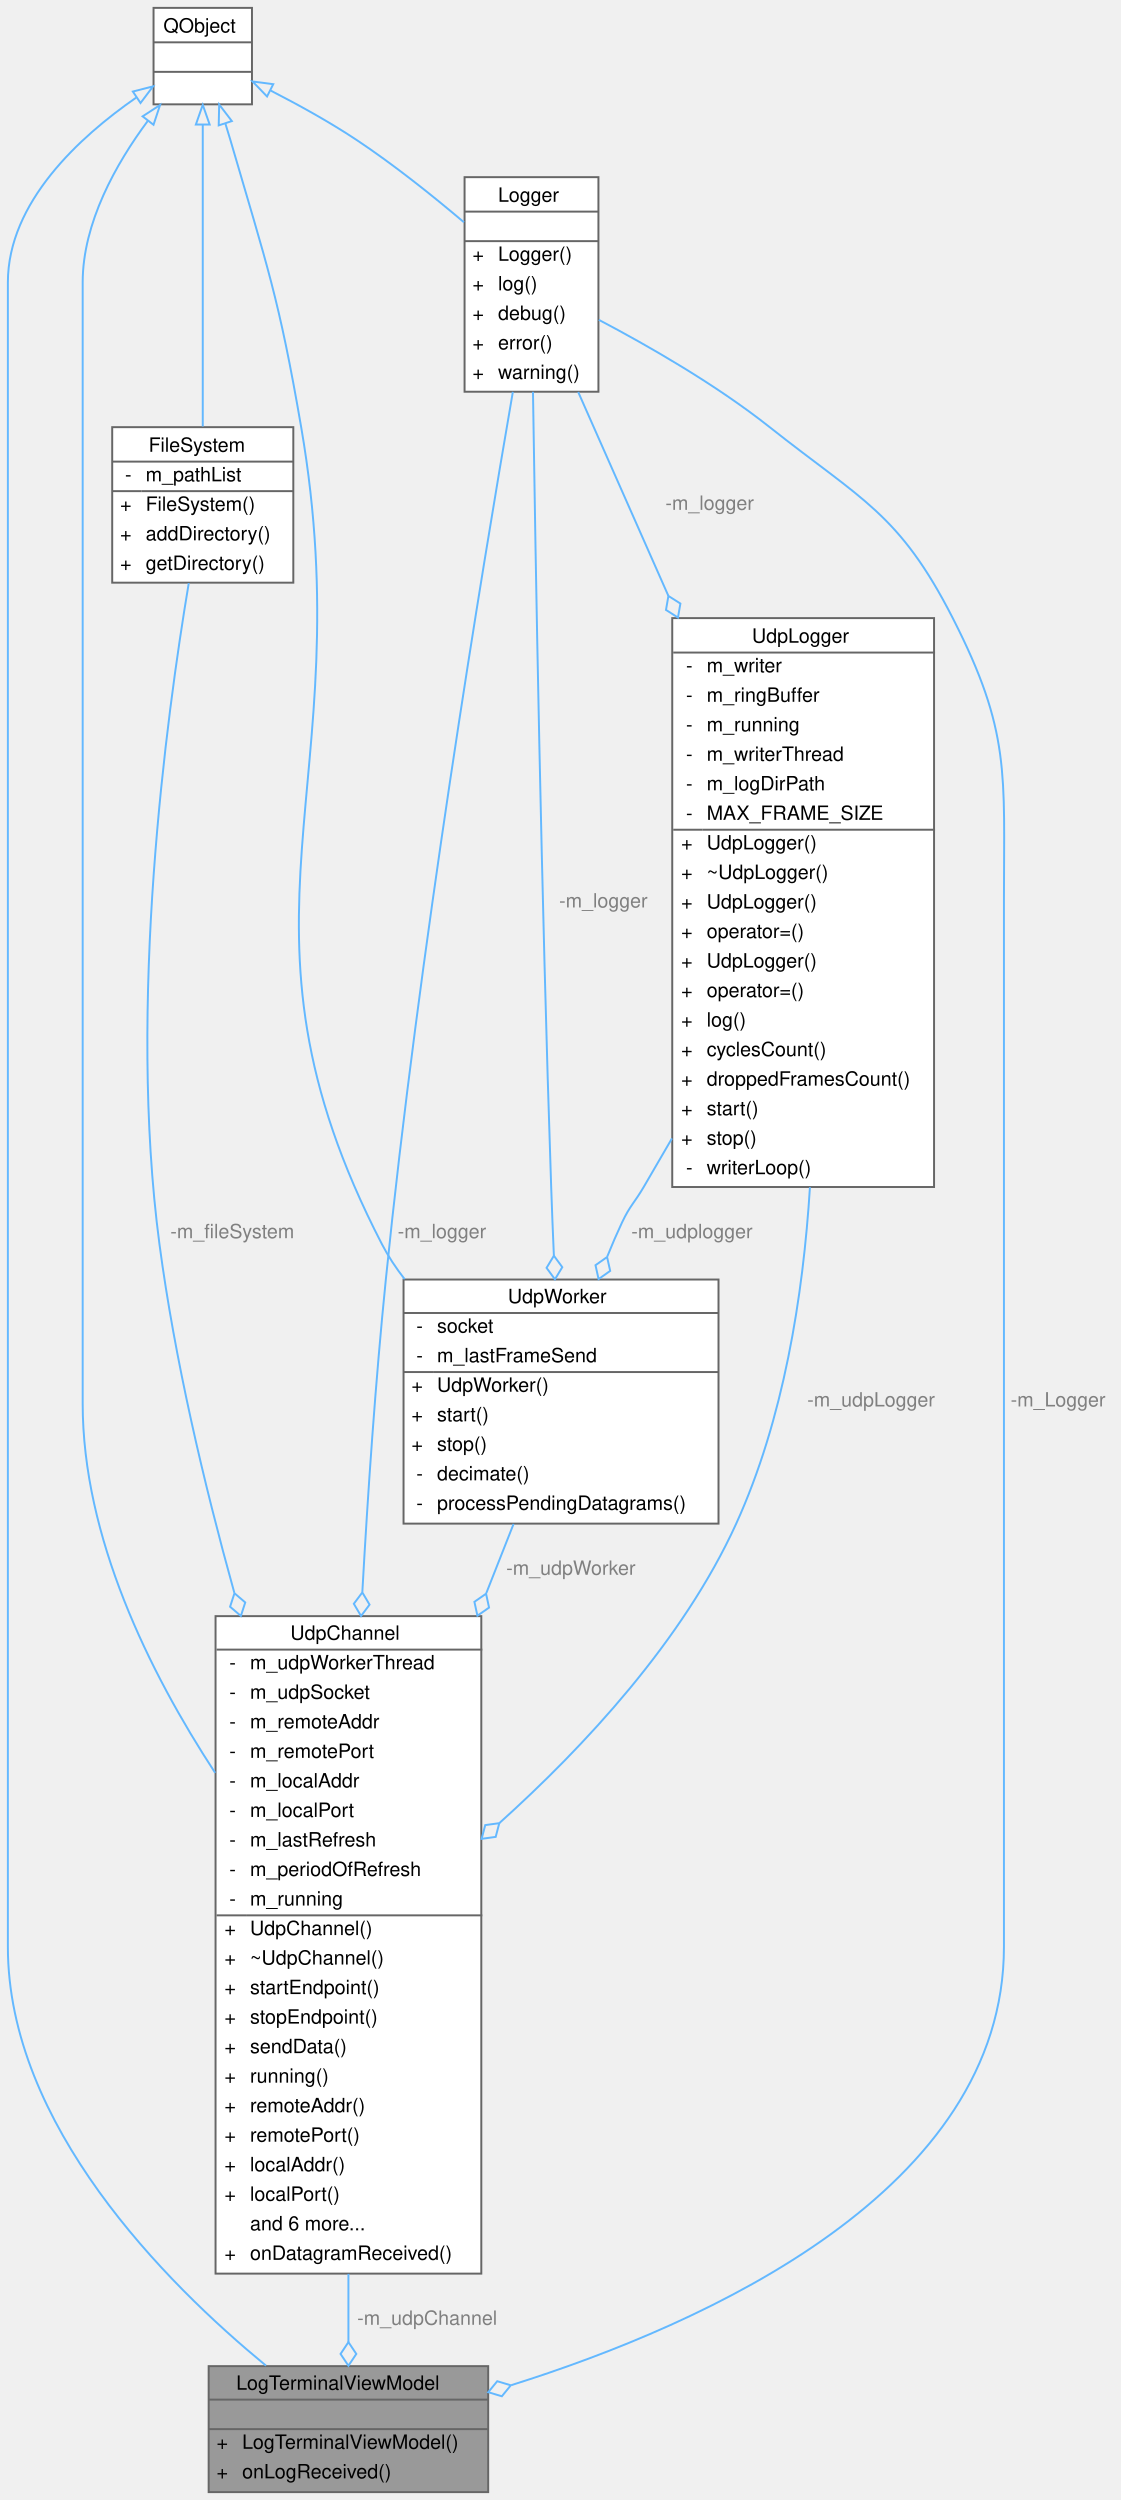
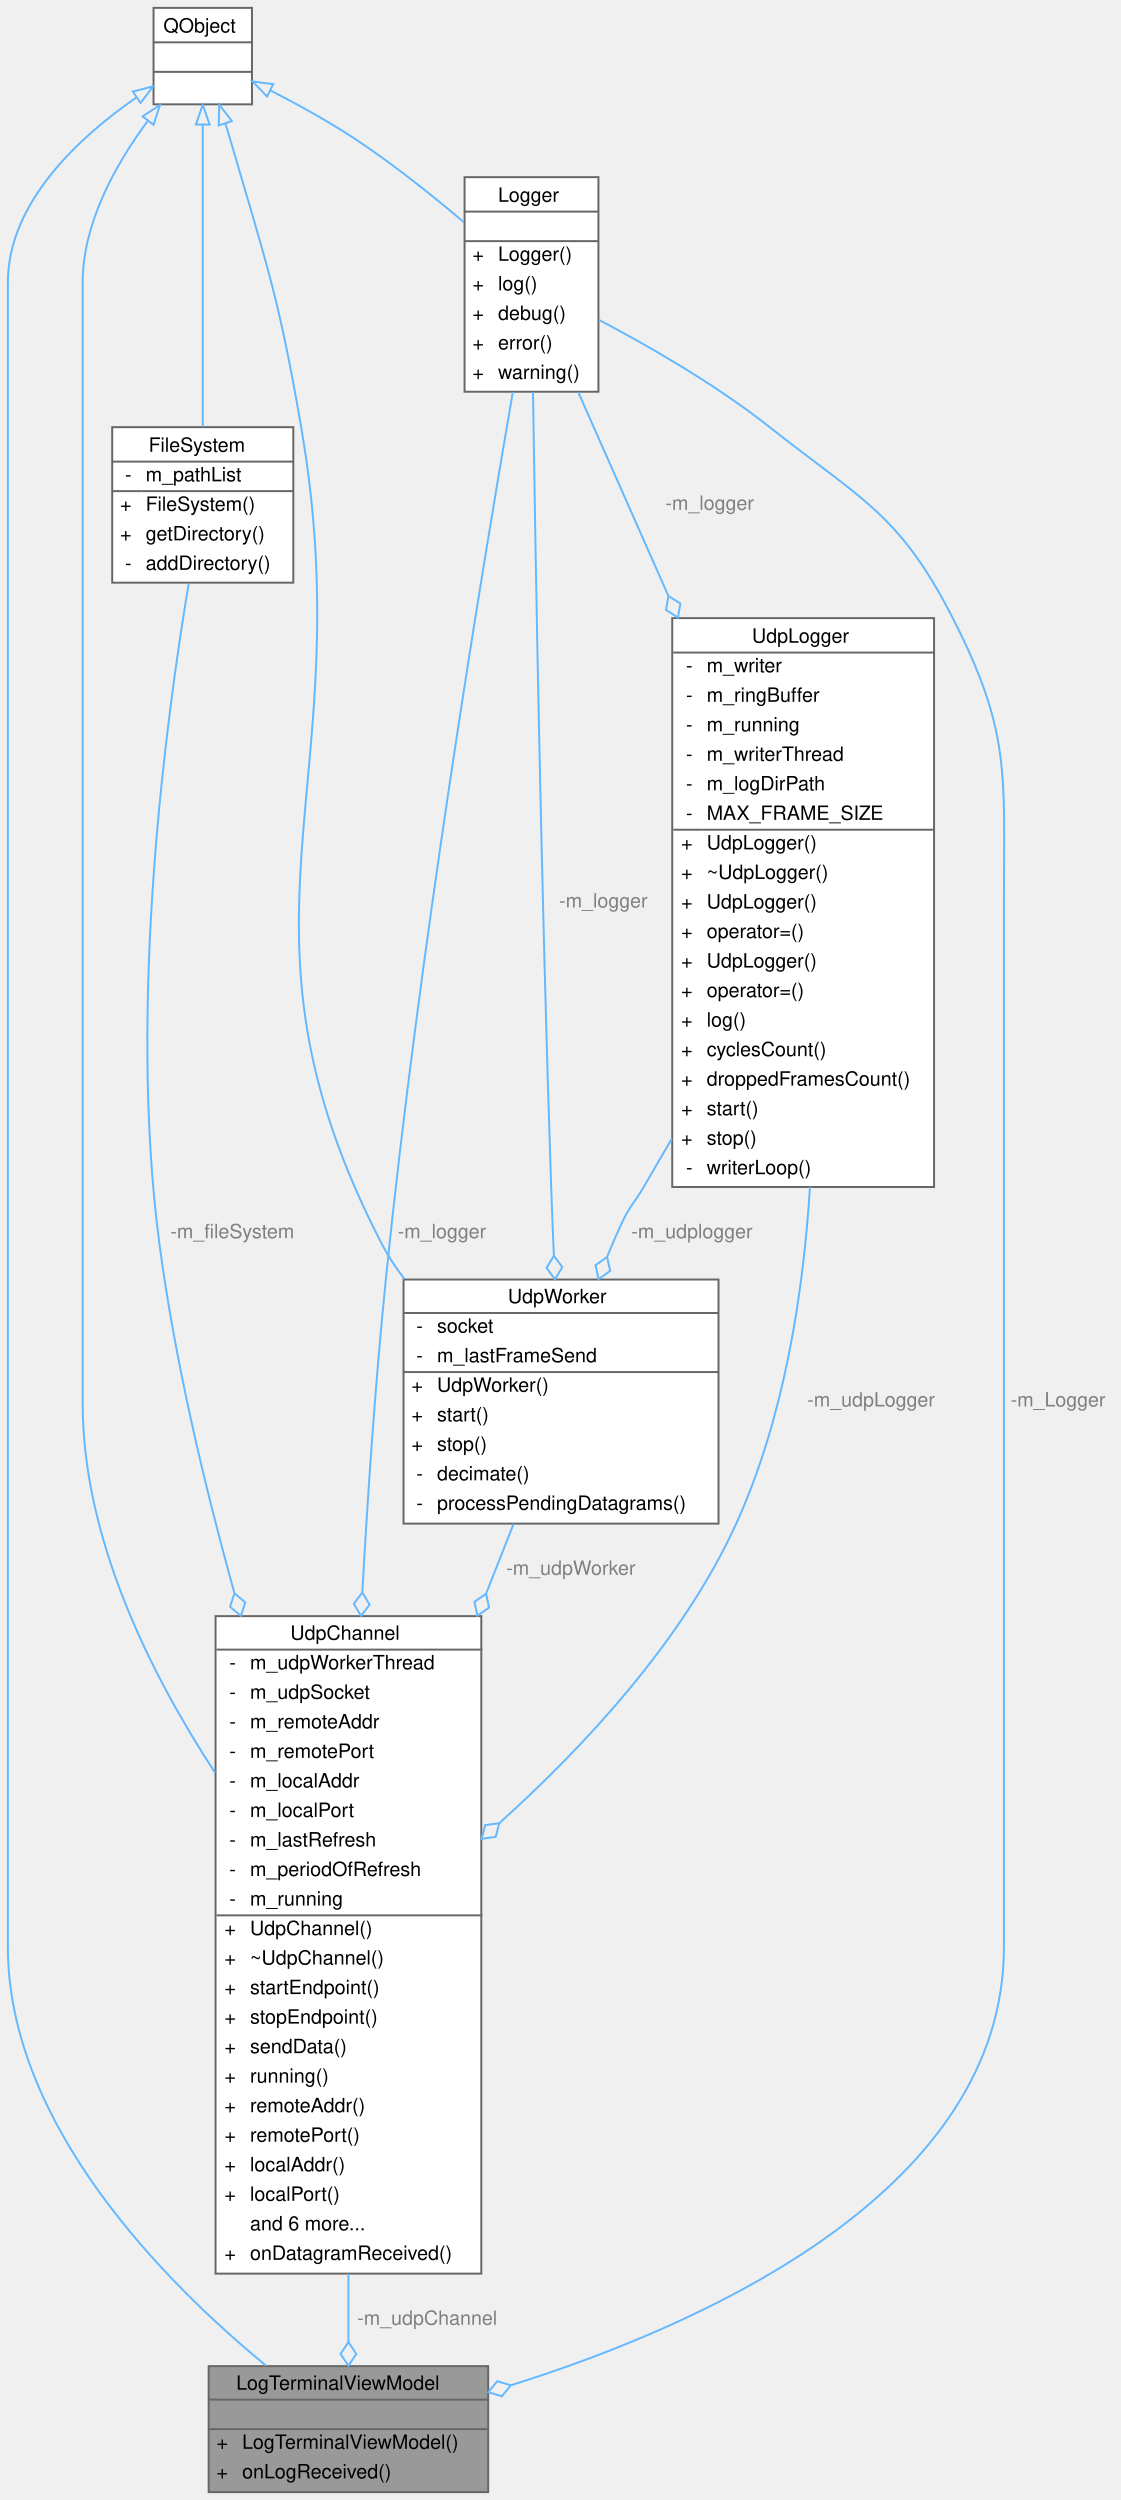
<svg xmlns="http://www.w3.org/2000/svg" xmlns:xlink="http://www.w3.org/1999/xlink" width="569pt" height="1270pt" viewBox="0.00 0.00 569.00 1270.00">
  <g id="graph0" class="graph" transform="scale(1 1) rotate(0) translate(4 1266)">
    <g id="Node000001" class="node">
      <g id="a_Node000001">
        <a xlink:title=" ">
          <polygon fill="#999999" stroke="transparent" points="244,-64 102,-64 102,0 244,0 244,-64" />
          <text text-anchor="start" x="116" y="-52" font-family="Helvetica,sans-Serif" font-size="10.00">LogTerminalViewModel</text>
          <text text-anchor="start" x="171" y="-37" font-family="Helvetica,sans-Serif" font-size="10.00"> </text>
          <text text-anchor="start" x="106" y="-22" font-family="Helvetica,sans-Serif" font-size="10.00">+</text>
          <text text-anchor="start" x="119" y="-22" font-family="Helvetica,sans-Serif" font-size="10.00">LogTerminalViewModel()</text>
          <text text-anchor="start" x="106" y="-7" font-family="Helvetica,sans-Serif" font-size="10.00">+</text>
          <text text-anchor="start" x="119" y="-7" font-family="Helvetica,sans-Serif" font-size="10.00">onLogReceived()</text>
          <polygon fill="#666666" stroke="#666666" points="102,-47 102,-47 244,-47 244,-47 102,-47" />
          <polygon fill="#666666" stroke="#666666" points="102,-32 102,-32 244,-32 244,-32 102,-32" />
          <polygon fill="none" stroke="#666666" points="102,0 102,-64 244,-64 244,0 102,0" />
        </a>
      </g>
    </g>
    <g id="Node000002" class="node">
      <g id="a_Node000002">
        <a xlink:title=" ">
          <polygon fill="white" stroke="transparent" points="124,-1262 74,-1262 74,-1213 124,-1213 124,-1262" />
          <text text-anchor="start" x="79" y="-1249.5" font-family="Helvetica,sans-Serif" font-size="10.00">QObject</text>
          <text text-anchor="start" x="97" y="-1234.5" font-family="Helvetica,sans-Serif" font-size="10.00"> </text>
          <text text-anchor="start" x="97" y="-1219.5" font-family="Helvetica,sans-Serif" font-size="10.00"> </text>
          <polygon fill="#666666" stroke="#666666" points="74,-1244.5 74,-1244.5 124,-1244.5 124,-1244.5 74,-1244.5" />
          <polygon fill="#666666" stroke="#666666" points="74,-1229.5 74,-1229.5 124,-1229.5 124,-1229.5 74,-1229.5" />
          <polygon fill="none" stroke="#666666" points="74,-1213 74,-1262 124,-1262 124,-1213 74,-1213" />
        </a>
      </g>
    </g>
    <g id="edge1_Node000001_Node000002" class="edge">
      <g id="a_edge1_Node000001_Node000002">
        <a xlink:title=" ">
          <path fill="none" stroke="#63b8ff" d="M65.16,-1216.4C36.49,-1196.53 0,-1163.24 0,-1122.5 0,-1122.5 0,-1122.5 0,-277 0,-186.64 79.92,-106.39 131.12,-64.25" />
          <polygon fill="none" stroke="#63b8ff" points="63.5,-1219.5 73.76,-1222.13 67.38,-1213.67 63.5,-1219.5" />
        </a>
      </g>
    </g>
    <g id="Node000003" class="node">
      <g id="a_Node000003">
-         <a xlink:href="classLogger.html" target="_top" xlink:title=" ">
+         <a xlink:href="classLogger.html" target="_top" xlink:title="Tool that provide the ability to display and log errors and debug messages.">
          <polygon fill="white" stroke="transparent" points="300,-1176 232,-1176 232,-1067 300,-1067 300,-1176" />
          <text text-anchor="start" x="249" y="-1163.5" font-family="Helvetica,sans-Serif" font-size="10.00">Logger</text>
          <text text-anchor="start" x="264" y="-1148.5" font-family="Helvetica,sans-Serif" font-size="10.00"> </text>
          <text text-anchor="start" x="236" y="-1133.5" font-family="Helvetica,sans-Serif" font-size="10.00">+</text>
          <text text-anchor="start" x="249" y="-1133.5" font-family="Helvetica,sans-Serif" font-size="10.00">Logger()</text>
          <text text-anchor="start" x="236" y="-1118.5" font-family="Helvetica,sans-Serif" font-size="10.00">+</text>
          <text text-anchor="start" x="249" y="-1118.5" font-family="Helvetica,sans-Serif" font-size="10.00">log()</text>
          <text text-anchor="start" x="236" y="-1103.5" font-family="Helvetica,sans-Serif" font-size="10.00">+</text>
          <text text-anchor="start" x="249" y="-1103.5" font-family="Helvetica,sans-Serif" font-size="10.00">debug()</text>
          <text text-anchor="start" x="236" y="-1088.5" font-family="Helvetica,sans-Serif" font-size="10.00">+</text>
          <text text-anchor="start" x="249" y="-1088.5" font-family="Helvetica,sans-Serif" font-size="10.00">error()</text>
          <text text-anchor="start" x="236" y="-1073.5" font-family="Helvetica,sans-Serif" font-size="10.00">+</text>
          <text text-anchor="start" x="249" y="-1073.5" font-family="Helvetica,sans-Serif" font-size="10.00">warning()</text>
          <polygon fill="#666666" stroke="#666666" points="232,-1158.5 232,-1158.5 300,-1158.5 300,-1158.5 232,-1158.5" />
          <polygon fill="#666666" stroke="#666666" points="232,-1143.5 232,-1143.5 300,-1143.5 300,-1143.5 232,-1143.5" />
          <polygon fill="none" stroke="#666666" points="232,-1067 232,-1176 300,-1176 300,-1067 232,-1067" />
        </a>
      </g>
    </g>
    <g id="edge3_Node000003_Node000002" class="edge">
      <g id="a_edge3_Node000003_Node000002">
        <a xlink:title=" ">
          <path fill="none" stroke="#63b8ff" d="M133.52,-1219.97C147.38,-1212.86 163.3,-1204.1 177,-1195 195.93,-1182.43 215.64,-1166.68 231.7,-1153.07" />
          <polygon fill="none" stroke="#63b8ff" points="131.66,-1216.99 124.3,-1224.61 134.81,-1223.24 131.66,-1216.99" />
        </a>
      </g>
    </g>
    <g id="Node000004" class="node">
      <g id="a_Node000004">
        <a xlink:href="classUdpChannel.html" target="_top" xlink:title="UDP communication channel between the microcontroller and the HMI.">
          <polygon fill="white" stroke="transparent" points="240.5,-445 105.5,-445 105.5,-111 240.5,-111 240.5,-445" />
          <text text-anchor="start" x="143.5" y="-433" font-family="Helvetica,sans-Serif" font-size="10.00">UdpChannel</text>
          <text text-anchor="start" x="112.5" y="-418" font-family="Helvetica,sans-Serif" font-size="10.00">-</text>
          <text text-anchor="start" x="123" y="-418" font-family="Helvetica,sans-Serif" font-size="10.00">m_udpWorkerThread</text>
          <text text-anchor="start" x="112.5" y="-403" font-family="Helvetica,sans-Serif" font-size="10.00">-</text>
          <text text-anchor="start" x="123" y="-403" font-family="Helvetica,sans-Serif" font-size="10.00">m_udpSocket</text>
          <text text-anchor="start" x="112.5" y="-388" font-family="Helvetica,sans-Serif" font-size="10.00">-</text>
          <text text-anchor="start" x="123" y="-388" font-family="Helvetica,sans-Serif" font-size="10.00">m_remoteAddr</text>
          <text text-anchor="start" x="112.5" y="-373" font-family="Helvetica,sans-Serif" font-size="10.00">-</text>
          <text text-anchor="start" x="123" y="-373" font-family="Helvetica,sans-Serif" font-size="10.00">m_remotePort</text>
          <text text-anchor="start" x="112.5" y="-358" font-family="Helvetica,sans-Serif" font-size="10.00">-</text>
          <text text-anchor="start" x="123" y="-358" font-family="Helvetica,sans-Serif" font-size="10.00">m_localAddr</text>
          <text text-anchor="start" x="112.5" y="-343" font-family="Helvetica,sans-Serif" font-size="10.00">-</text>
          <text text-anchor="start" x="123" y="-343" font-family="Helvetica,sans-Serif" font-size="10.00">m_localPort</text>
          <text text-anchor="start" x="112.5" y="-328" font-family="Helvetica,sans-Serif" font-size="10.00">-</text>
          <text text-anchor="start" x="123" y="-328" font-family="Helvetica,sans-Serif" font-size="10.00">m_lastRefresh</text>
          <text text-anchor="start" x="112.5" y="-313" font-family="Helvetica,sans-Serif" font-size="10.00">-</text>
          <text text-anchor="start" x="123" y="-313" font-family="Helvetica,sans-Serif" font-size="10.00">m_periodOfRefresh</text>
          <text text-anchor="start" x="112.5" y="-298" font-family="Helvetica,sans-Serif" font-size="10.00">-</text>
          <text text-anchor="start" x="123" y="-298" font-family="Helvetica,sans-Serif" font-size="10.00">m_running</text>
          <text text-anchor="start" x="110" y="-283" font-family="Helvetica,sans-Serif" font-size="10.00">+</text>
          <text text-anchor="start" x="123" y="-283" font-family="Helvetica,sans-Serif" font-size="10.00">UdpChannel()</text>
          <text text-anchor="start" x="110" y="-268" font-family="Helvetica,sans-Serif" font-size="10.00">+</text>
          <text text-anchor="start" x="123" y="-268" font-family="Helvetica,sans-Serif" font-size="10.00">~UdpChannel()</text>
          <text text-anchor="start" x="110" y="-253" font-family="Helvetica,sans-Serif" font-size="10.00">+</text>
          <text text-anchor="start" x="123" y="-253" font-family="Helvetica,sans-Serif" font-size="10.00">startEndpoint()</text>
          <text text-anchor="start" x="110" y="-238" font-family="Helvetica,sans-Serif" font-size="10.00">+</text>
          <text text-anchor="start" x="123" y="-238" font-family="Helvetica,sans-Serif" font-size="10.00">stopEndpoint()</text>
          <text text-anchor="start" x="110" y="-223" font-family="Helvetica,sans-Serif" font-size="10.00">+</text>
          <text text-anchor="start" x="123" y="-223" font-family="Helvetica,sans-Serif" font-size="10.00">sendData()</text>
          <text text-anchor="start" x="110" y="-208" font-family="Helvetica,sans-Serif" font-size="10.00">+</text>
          <text text-anchor="start" x="123" y="-208" font-family="Helvetica,sans-Serif" font-size="10.00">running()</text>
          <text text-anchor="start" x="110" y="-193" font-family="Helvetica,sans-Serif" font-size="10.00">+</text>
          <text text-anchor="start" x="123" y="-193" font-family="Helvetica,sans-Serif" font-size="10.00">remoteAddr()</text>
          <text text-anchor="start" x="110" y="-178" font-family="Helvetica,sans-Serif" font-size="10.00">+</text>
          <text text-anchor="start" x="123" y="-178" font-family="Helvetica,sans-Serif" font-size="10.00">remotePort()</text>
          <text text-anchor="start" x="110" y="-163" font-family="Helvetica,sans-Serif" font-size="10.00">+</text>
          <text text-anchor="start" x="123" y="-163" font-family="Helvetica,sans-Serif" font-size="10.00">localAddr()</text>
          <text text-anchor="start" x="110" y="-148" font-family="Helvetica,sans-Serif" font-size="10.00">+</text>
          <text text-anchor="start" x="123" y="-148" font-family="Helvetica,sans-Serif" font-size="10.00">localPort()</text>
          <text text-anchor="start" x="123" y="-133" font-family="Helvetica,sans-Serif" font-size="10.00">and 6 more...</text>
          <text text-anchor="start" x="110" y="-118" font-family="Helvetica,sans-Serif" font-size="10.00">+</text>
          <text text-anchor="start" x="123" y="-118" font-family="Helvetica,sans-Serif" font-size="10.00">onDatagramReceived()</text>
          <polygon fill="#666666" stroke="#666666" points="106,-428 106,-428 241,-428 241,-428 106,-428" />
          <polygon fill="#666666" stroke="#666666" points="106,-293 106,-293 121,-293 121,-293 106,-293" />
          <polygon fill="#666666" stroke="#666666" points="121,-293 121,-293 241,-293 241,-293 121,-293" />
          <polygon fill="none" stroke="#666666" points="105.5,-111 105.5,-445 240.5,-445 240.5,-111 105.5,-111" />
        </a>
      </g>
    </g>
    <g id="edge5_Node000004_Node000002" class="edge">
      <g id="a_edge5_Node000004_Node000002">
        <a xlink:title=" ">
          <path fill="none" stroke="#63b8ff" d="M71.02,-1204.51C54.98,-1182.88 38,-1152.82 38,-1122.5 38,-1122.5 38,-1122.5 38,-553 38,-485.25 71.62,-416.89 105.3,-365.39" />
          <polygon fill="none" stroke="#63b8ff" points="68.44,-1206.89 77.32,-1212.67 73.98,-1202.61 68.44,-1206.89" />
        </a>
      </g>
    </g>
    <g id="Node000005" class="node">
      <g id="a_Node000005">
        <a xlink:href="classUdpWorker.html" target="_top" xlink:title="UDP socket worker running on a dedicated thread.">
          <polygon fill="white" stroke="transparent" points="361,-616 201,-616 201,-492 361,-492 361,-616" />
          <text text-anchor="start" x="254" y="-604" font-family="Helvetica,sans-Serif" font-size="10.00">UdpWorker</text>
          <text text-anchor="start" x="207.5" y="-589" font-family="Helvetica,sans-Serif" font-size="10.00">-</text>
          <text text-anchor="start" x="218" y="-589" font-family="Helvetica,sans-Serif" font-size="10.00">socket</text>
          <text text-anchor="start" x="207.5" y="-574" font-family="Helvetica,sans-Serif" font-size="10.00">-</text>
          <text text-anchor="start" x="218" y="-574" font-family="Helvetica,sans-Serif" font-size="10.00">m_lastFrameSend</text>
          <text text-anchor="start" x="205" y="-559" font-family="Helvetica,sans-Serif" font-size="10.00">+</text>
          <text text-anchor="start" x="218" y="-559" font-family="Helvetica,sans-Serif" font-size="10.00">UdpWorker()</text>
          <text text-anchor="start" x="205" y="-544" font-family="Helvetica,sans-Serif" font-size="10.00">+</text>
          <text text-anchor="start" x="218" y="-544" font-family="Helvetica,sans-Serif" font-size="10.00">start()</text>
          <text text-anchor="start" x="205" y="-529" font-family="Helvetica,sans-Serif" font-size="10.00">+</text>
          <text text-anchor="start" x="218" y="-529" font-family="Helvetica,sans-Serif" font-size="10.00">stop()</text>
          <text text-anchor="start" x="207.5" y="-514" font-family="Helvetica,sans-Serif" font-size="10.00">-</text>
          <text text-anchor="start" x="218" y="-514" font-family="Helvetica,sans-Serif" font-size="10.00">decimate()</text>
          <text text-anchor="start" x="207.5" y="-499" font-family="Helvetica,sans-Serif" font-size="10.00">-</text>
          <text text-anchor="start" x="218" y="-499" font-family="Helvetica,sans-Serif" font-size="10.00">processPendingDatagrams()</text>
          <polygon fill="#666666" stroke="#666666" points="201,-599 201,-599 361,-599 361,-599 201,-599" />
          <polygon fill="#666666" stroke="#666666" points="201,-569 201,-569 216,-569 216,-569 201,-569" />
          <polygon fill="#666666" stroke="#666666" points="216,-569 216,-569 361,-569 361,-569 216,-569" />
          <polygon fill="none" stroke="#666666" points="201,-492 201,-616 361,-616 361,-492 201,-492" />
        </a>
      </g>
    </g>
    <g id="edge7_Node000005_Node000002" class="edge">
      <g id="a_edge7_Node000005_Node000002">
        <a xlink:title=" ">
          <path fill="none" stroke="#63b8ff" d="M110.44,-1203.39C111.34,-1200.56 112.2,-1197.74 113,-1195 131.7,-1130.84 137.69,-1114.87 149,-1049 180.38,-866.33 104.88,-798.64 190,-634 193.22,-627.77 197.15,-621.83 201.56,-616.19" />
          <polygon fill="none" stroke="#63b8ff" points="107.11,-1202.31 107.34,-1212.91 113.77,-1204.49 107.11,-1202.31" />
        </a>
      </g>
    </g>
    <g id="Node000007" class="node">
      <g id="a_Node000007">
-         <a xlink:href="classFileSystem.html" target="_top" xlink:title=" ">
+         <a xlink:href="classFileSystem.html" target="_top" xlink:title="File system allow the managment of files path used in the application.">
          <polygon fill="white" stroke="transparent" points="145,-1049 53,-1049 53,-970 145,-970 145,-1049" />
          <text text-anchor="start" x="71.5" y="-1036.5" font-family="Helvetica,sans-Serif" font-size="10.00">FileSystem</text>
          <text text-anchor="start" x="59.5" y="-1021.5" font-family="Helvetica,sans-Serif" font-size="10.00">-</text>
          <text text-anchor="start" x="70" y="-1021.5" font-family="Helvetica,sans-Serif" font-size="10.00">m_pathList</text>
          <text text-anchor="start" x="57" y="-1006.5" font-family="Helvetica,sans-Serif" font-size="10.00">+</text>
          <text text-anchor="start" x="70" y="-1006.5" font-family="Helvetica,sans-Serif" font-size="10.00">FileSystem()</text>
          <text text-anchor="start" x="57" y="-991.5" font-family="Helvetica,sans-Serif" font-size="10.00">+</text>
-           <text text-anchor="start" x="70" y="-991.5" font-family="Helvetica,sans-Serif" font-size="10.00">addDirectory()</text>
-           <text text-anchor="start" x="57" y="-976.5" font-family="Helvetica,sans-Serif" font-size="10.00">+</text>
-           <text text-anchor="start" x="70" y="-976.5" font-family="Helvetica,sans-Serif" font-size="10.00">getDirectory()</text>
+           <text text-anchor="start" x="70" y="-991.5" font-family="Helvetica,sans-Serif" font-size="10.00">getDirectory()</text>
+           <text text-anchor="start" x="59.5" y="-976.5" font-family="Helvetica,sans-Serif" font-size="10.00">-</text>
+           <text text-anchor="start" x="70" y="-976.5" font-family="Helvetica,sans-Serif" font-size="10.00">addDirectory()</text>
          <polygon fill="#666666" stroke="#666666" points="53,-1031.5 53,-1031.5 145,-1031.5 145,-1031.5 53,-1031.5" />
          <polygon fill="#666666" stroke="#666666" points="53,-1016.5 53,-1016.5 68,-1016.5 68,-1016.5 53,-1016.5" />
          <polygon fill="#666666" stroke="#666666" points="68,-1016.5 68,-1016.5 145,-1016.5 145,-1016.5 68,-1016.5" />
          <polygon fill="none" stroke="#666666" points="53,-970 53,-1049 145,-1049 145,-970 53,-970" />
        </a>
      </g>
    </g>
    <g id="edge12_Node000007_Node000002" class="edge">
      <g id="a_edge12_Node000007_Node000002">
        <a xlink:title=" ">
          <path fill="none" stroke="#63b8ff" d="M99,-1202.69C99,-1161.64 99,-1092.55 99,-1049.35" />
          <polygon fill="none" stroke="#63b8ff" points="95.5,-1202.74 99,-1212.74 102.5,-1202.74 95.5,-1202.74" />
        </a>
      </g>
    </g>
    <g id="edge2_Node000001_Node000003" class="edge">
      <g id="a_edge2_Node000001_Node000003">
        <a xlink:title=" ">
          <path fill="none" stroke="#63b8ff" d="M300.19,-1103.53C325.34,-1090.3 359.75,-1070.59 387,-1049 433.81,-1011.91 452.86,-1005.2 480,-952 509.46,-894.26 506,-873.32 506,-808.5 506,-808.5 506,-808.5 506,-277 506,-153.2 354.4,-85.38 255.78,-54.36" />
          <polygon fill="none" stroke="#63b8ff" points="255.5,-54.27 248.59,-56.34 244.03,-50.76 250.94,-48.69 255.5,-54.27" />
        </a>
      </g>
      <text text-anchor="middle" x="533.5" y="-551.5" font-family="Helvetica,sans-Serif" font-size="10.00" fill="grey"> -m_Logger</text>
    </g>
    <g id="edge13_Node000004_Node000003" class="edge">
      <g id="a_edge13_Node000004_Node000003">
        <a xlink:title=" ">
          <path fill="none" stroke="#63b8ff" d="M256.53,-1066.94C240.65,-975.01 208.73,-781.14 192,-616 186.79,-564.59 182.92,-508.61 180.07,-457.31" />
          <polygon fill="none" stroke="#63b8ff" points="180.06,-457.05 175.74,-451.28 179.41,-445.07 183.73,-450.84 180.06,-457.05" />
        </a>
      </g>
      <text text-anchor="middle" x="220.5" y="-637" font-family="Helvetica,sans-Serif" font-size="10.00" fill="grey"> -m_logger</text>
    </g>
    <g id="edge10_Node000005_Node000003" class="edge">
      <g id="a_edge10_Node000005_Node000003">
        <a xlink:title=" ">
          <path fill="none" stroke="#63b8ff" d="M266.75,-1066.96C268.03,-981.52 271.02,-809.1 276,-663 276.38,-651.72 276.86,-639.79 277.37,-628.12" />
          <polygon fill="none" stroke="#63b8ff" points="277.37,-628.09 273.65,-621.92 277.91,-616.1 281.64,-622.28 277.37,-628.09" />
        </a>
      </g>
      <text text-anchor="middle" x="302.5" y="-805" font-family="Helvetica,sans-Serif" font-size="10.00" fill="grey"> -m_logger</text>
    </g>
    <g id="Node000006" class="node">
      <g id="a_Node000006">
        <a xlink:href="classUdpLogger.html" target="_top" xlink:title="High-frequency binary logger for UDP telemetry frames.">
          <polygon fill="white" stroke="transparent" points="470.5,-952 337.5,-952 337.5,-663 470.5,-663 470.5,-952" />
          <text text-anchor="start" x="378" y="-939.5" font-family="Helvetica,sans-Serif" font-size="10.00">UdpLogger</text>
          <text text-anchor="start" x="344.5" y="-924.5" font-family="Helvetica,sans-Serif" font-size="10.00">-</text>
          <text text-anchor="start" x="355" y="-924.5" font-family="Helvetica,sans-Serif" font-size="10.00">m_writer</text>
          <text text-anchor="start" x="344.5" y="-909.5" font-family="Helvetica,sans-Serif" font-size="10.00">-</text>
          <text text-anchor="start" x="355" y="-909.5" font-family="Helvetica,sans-Serif" font-size="10.00">m_ringBuffer</text>
          <text text-anchor="start" x="344.5" y="-894.5" font-family="Helvetica,sans-Serif" font-size="10.00">-</text>
          <text text-anchor="start" x="355" y="-894.5" font-family="Helvetica,sans-Serif" font-size="10.00">m_running</text>
          <text text-anchor="start" x="344.5" y="-879.5" font-family="Helvetica,sans-Serif" font-size="10.00">-</text>
          <text text-anchor="start" x="355" y="-879.5" font-family="Helvetica,sans-Serif" font-size="10.00">m_writerThread</text>
          <text text-anchor="start" x="344.5" y="-864.5" font-family="Helvetica,sans-Serif" font-size="10.00">-</text>
          <text text-anchor="start" x="355" y="-864.5" font-family="Helvetica,sans-Serif" font-size="10.00">m_logDirPath</text>
          <text text-anchor="start" x="344.5" y="-849.5" font-family="Helvetica,sans-Serif" font-size="10.00">-</text>
          <text text-anchor="start" x="355" y="-849.5" font-family="Helvetica,sans-Serif" font-size="10.00">MAX_FRAME_SIZE</text>
          <text text-anchor="start" x="342" y="-834.5" font-family="Helvetica,sans-Serif" font-size="10.00">+</text>
          <text text-anchor="start" x="355" y="-834.5" font-family="Helvetica,sans-Serif" font-size="10.00">UdpLogger()</text>
          <text text-anchor="start" x="342" y="-819.5" font-family="Helvetica,sans-Serif" font-size="10.00">+</text>
          <text text-anchor="start" x="355" y="-819.5" font-family="Helvetica,sans-Serif" font-size="10.00">~UdpLogger()</text>
          <text text-anchor="start" x="342" y="-804.5" font-family="Helvetica,sans-Serif" font-size="10.00">+</text>
          <text text-anchor="start" x="355" y="-804.5" font-family="Helvetica,sans-Serif" font-size="10.00">UdpLogger()</text>
          <text text-anchor="start" x="342" y="-789.5" font-family="Helvetica,sans-Serif" font-size="10.00">+</text>
          <text text-anchor="start" x="355" y="-789.5" font-family="Helvetica,sans-Serif" font-size="10.00">operator=()</text>
          <text text-anchor="start" x="342" y="-774.5" font-family="Helvetica,sans-Serif" font-size="10.00">+</text>
          <text text-anchor="start" x="355" y="-774.5" font-family="Helvetica,sans-Serif" font-size="10.00">UdpLogger()</text>
          <text text-anchor="start" x="342" y="-759.5" font-family="Helvetica,sans-Serif" font-size="10.00">+</text>
          <text text-anchor="start" x="355" y="-759.5" font-family="Helvetica,sans-Serif" font-size="10.00">operator=()</text>
          <text text-anchor="start" x="342" y="-744.5" font-family="Helvetica,sans-Serif" font-size="10.00">+</text>
          <text text-anchor="start" x="355" y="-744.5" font-family="Helvetica,sans-Serif" font-size="10.00">log()</text>
          <text text-anchor="start" x="342" y="-729.5" font-family="Helvetica,sans-Serif" font-size="10.00">+</text>
          <text text-anchor="start" x="355" y="-729.5" font-family="Helvetica,sans-Serif" font-size="10.00">cyclesCount()</text>
          <text text-anchor="start" x="342" y="-714.5" font-family="Helvetica,sans-Serif" font-size="10.00">+</text>
          <text text-anchor="start" x="355" y="-714.5" font-family="Helvetica,sans-Serif" font-size="10.00">droppedFramesCount()</text>
          <text text-anchor="start" x="342" y="-699.5" font-family="Helvetica,sans-Serif" font-size="10.00">+</text>
          <text text-anchor="start" x="355" y="-699.5" font-family="Helvetica,sans-Serif" font-size="10.00">start()</text>
          <text text-anchor="start" x="342" y="-684.5" font-family="Helvetica,sans-Serif" font-size="10.00">+</text>
          <text text-anchor="start" x="355" y="-684.5" font-family="Helvetica,sans-Serif" font-size="10.00">stop()</text>
          <text text-anchor="start" x="344.5" y="-669.5" font-family="Helvetica,sans-Serif" font-size="10.00">-</text>
          <text text-anchor="start" x="355" y="-669.5" font-family="Helvetica,sans-Serif" font-size="10.00">writerLoop()</text>
          <polygon fill="#666666" stroke="#666666" points="338,-934.5 338,-934.5 471,-934.5 471,-934.5 338,-934.5" />
          <polygon fill="#666666" stroke="#666666" points="338,-844.5 338,-844.5 353,-844.5 353,-844.5 338,-844.5" />
          <polygon fill="#666666" stroke="#666666" points="353,-844.5 353,-844.5 471,-844.5 471,-844.5 353,-844.5" />
          <polygon fill="none" stroke="#666666" points="337.5,-663 337.5,-952 470.5,-952 470.5,-663 337.5,-663" />
        </a>
      </g>
    </g>
    <g id="edge9_Node000006_Node000003" class="edge">
      <g id="a_edge9_Node000006_Node000003">
        <a xlink:title=" ">
          <path fill="none" stroke="#63b8ff" d="M289.72,-1066.87C302.52,-1037.93 319.05,-1000.57 335.53,-963.31" />
          <polygon fill="none" stroke="#63b8ff" points="335.55,-963.26 334.32,-956.15 340.4,-952.28 341.64,-959.39 335.55,-963.26" />
        </a>
      </g>
      <text text-anchor="middle" x="356.5" y="-1007" font-family="Helvetica,sans-Serif" font-size="10.00" fill="grey"> -m_logger</text>
    </g>
    <g id="edge4_Node000001_Node000004" class="edge">
      <g id="a_edge4_Node000001_Node000004">
        <a xlink:title=" ">
          <path fill="none" stroke="#63b8ff" d="M173,-110.87C173,-98.4 173,-86.63 173,-76.21" />
          <polygon fill="none" stroke="#63b8ff" points="173,-76.2 169,-70.2 173,-64.2 177,-70.2 173,-76.2" />
        </a>
      </g>
      <text text-anchor="middle" x="213" y="-85" font-family="Helvetica,sans-Serif" font-size="10.00" fill="grey"> -m_udpChannel</text>
    </g>
    <g id="edge6_Node000004_Node000005" class="edge">
      <g id="a_edge6_Node000004_Node000005">
        <a xlink:title=" ">
          <path fill="none" stroke="#63b8ff" d="M256.9,-491.85C252.59,-480.92 247.91,-469.05 243.04,-456.7" />
          <polygon fill="none" stroke="#63b8ff" points="242.92,-456.39 237,-452.28 238.52,-445.23 244.44,-449.34 242.92,-456.39" />
        </a>
      </g>
      <text text-anchor="middle" x="286" y="-466" font-family="Helvetica,sans-Serif" font-size="10.00" fill="grey"> -m_udpWorker</text>
    </g>
    <g id="edge14_Node000004_Node000006" class="edge">
      <g id="a_edge14_Node000004_Node000006">
        <a xlink:title=" ">
          <path fill="none" stroke="#63b8ff" d="M407.45,-662.89C403.99,-607.42 394,-544.74 370,-492 342.93,-432.5 292.68,-378.59 249.71,-339.9" />
          <polygon fill="none" stroke="#63b8ff" points="249.64,-339.83 242.5,-338.85 240.66,-331.87 247.81,-332.86 249.64,-339.83" />
        </a>
      </g>
      <text text-anchor="middle" x="438.5" y="-551.5" font-family="Helvetica,sans-Serif" font-size="10.00" fill="grey"> -m_udpLogger</text>
    </g>
    <g id="edge8_Node000005_Node000006" class="edge">
      <g id="a_edge8_Node000005_Node000006">
        <a xlink:title=" ">
          <path fill="none" stroke="#63b8ff" d="M337.35,-687.68C332.53,-679.31 327.71,-671.02 323,-663 318.25,-654.92 315.99,-653.48 312,-645 309.38,-639.44 306.87,-633.6 304.49,-627.68" />
          <polygon fill="none" stroke="#63b8ff" points="304.4,-627.43 298.51,-623.27 300.08,-616.23 305.97,-620.39 304.4,-627.43" />
        </a>
      </g>
      <text text-anchor="middle" x="347.5" y="-637" font-family="Helvetica,sans-Serif" font-size="10.00" fill="grey"> -m_udplogger</text>
    </g>
    <g id="edge11_Node000004_Node000007" class="edge">
      <g id="a_edge11_Node000004_Node000007">
        <a xlink:title=" ">
          <path fill="none" stroke="#63b8ff" d="M91.89,-969.78C80.46,-901.61 60.81,-755.86 77,-634 84.77,-575.5 99.44,-512.97 115.02,-456.94" />
          <polygon fill="none" stroke="#63b8ff" points="115.11,-456.64 112.88,-449.78 118.36,-445.09 120.58,-451.95 115.11,-456.64" />
        </a>
      </g>
      <text text-anchor="middle" x="114" y="-637" font-family="Helvetica,sans-Serif" font-size="10.00" fill="grey"> -m_fileSystem</text>
    </g>
  </g>
</svg>
